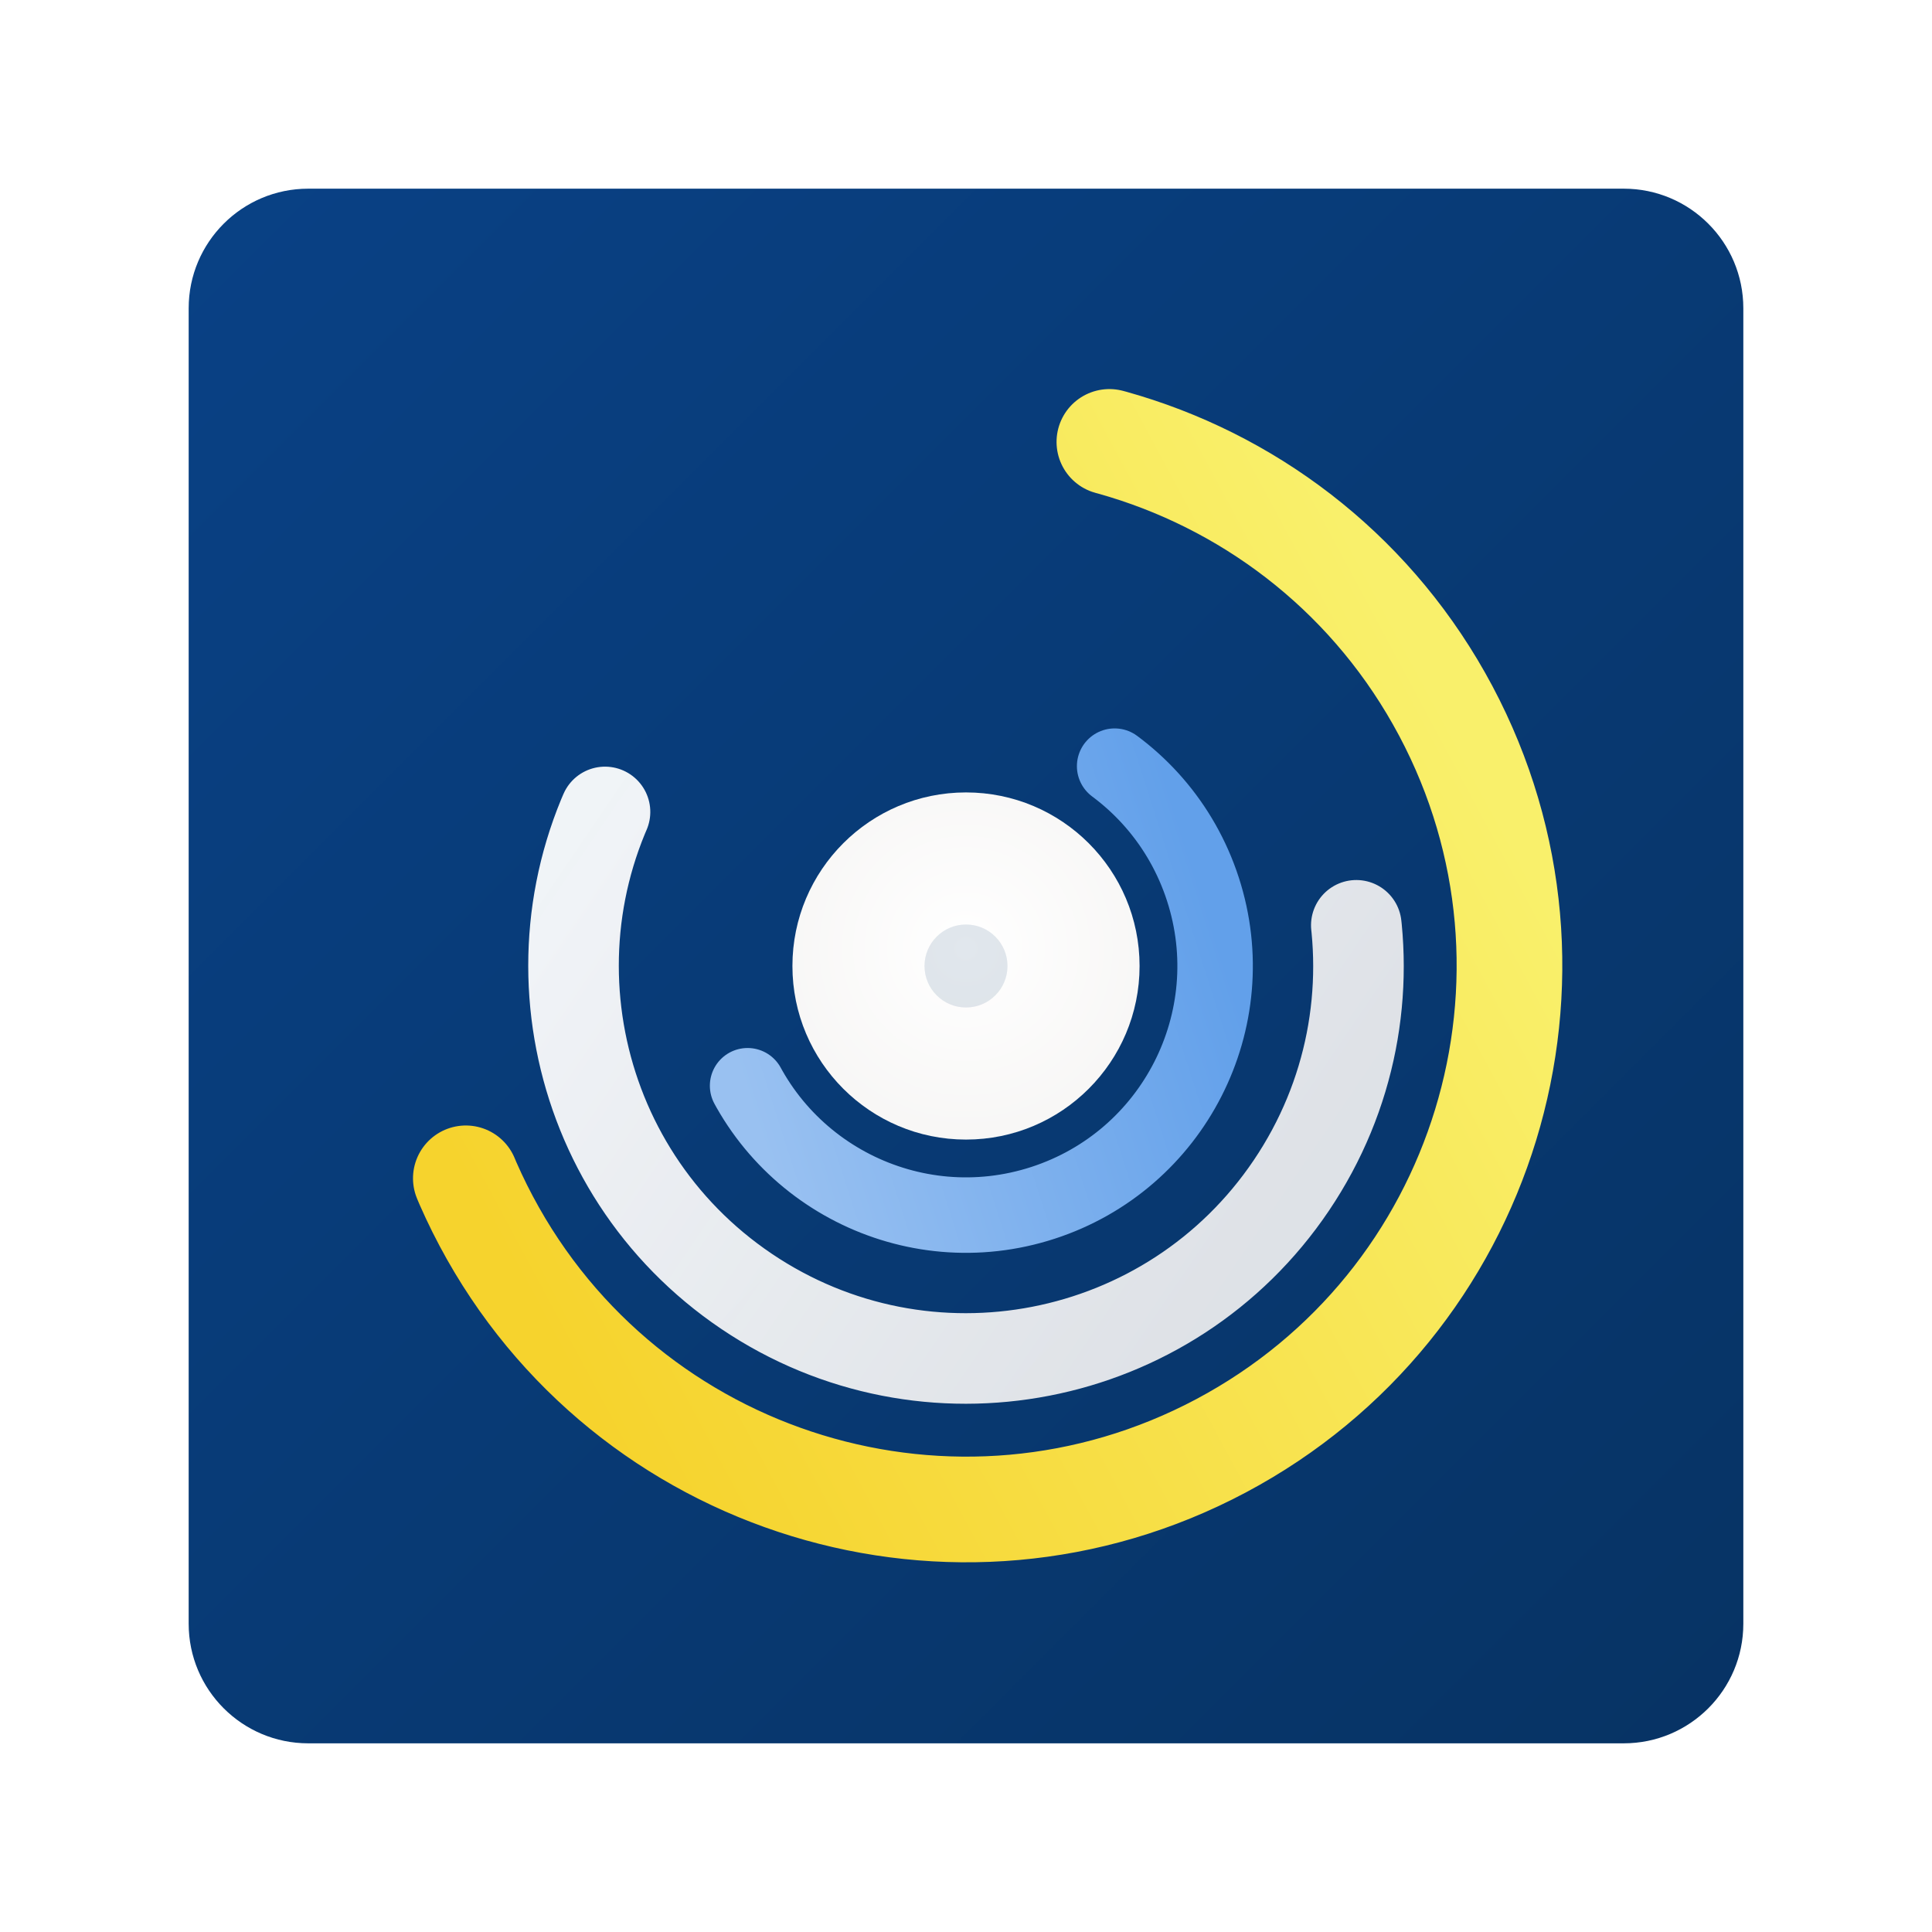
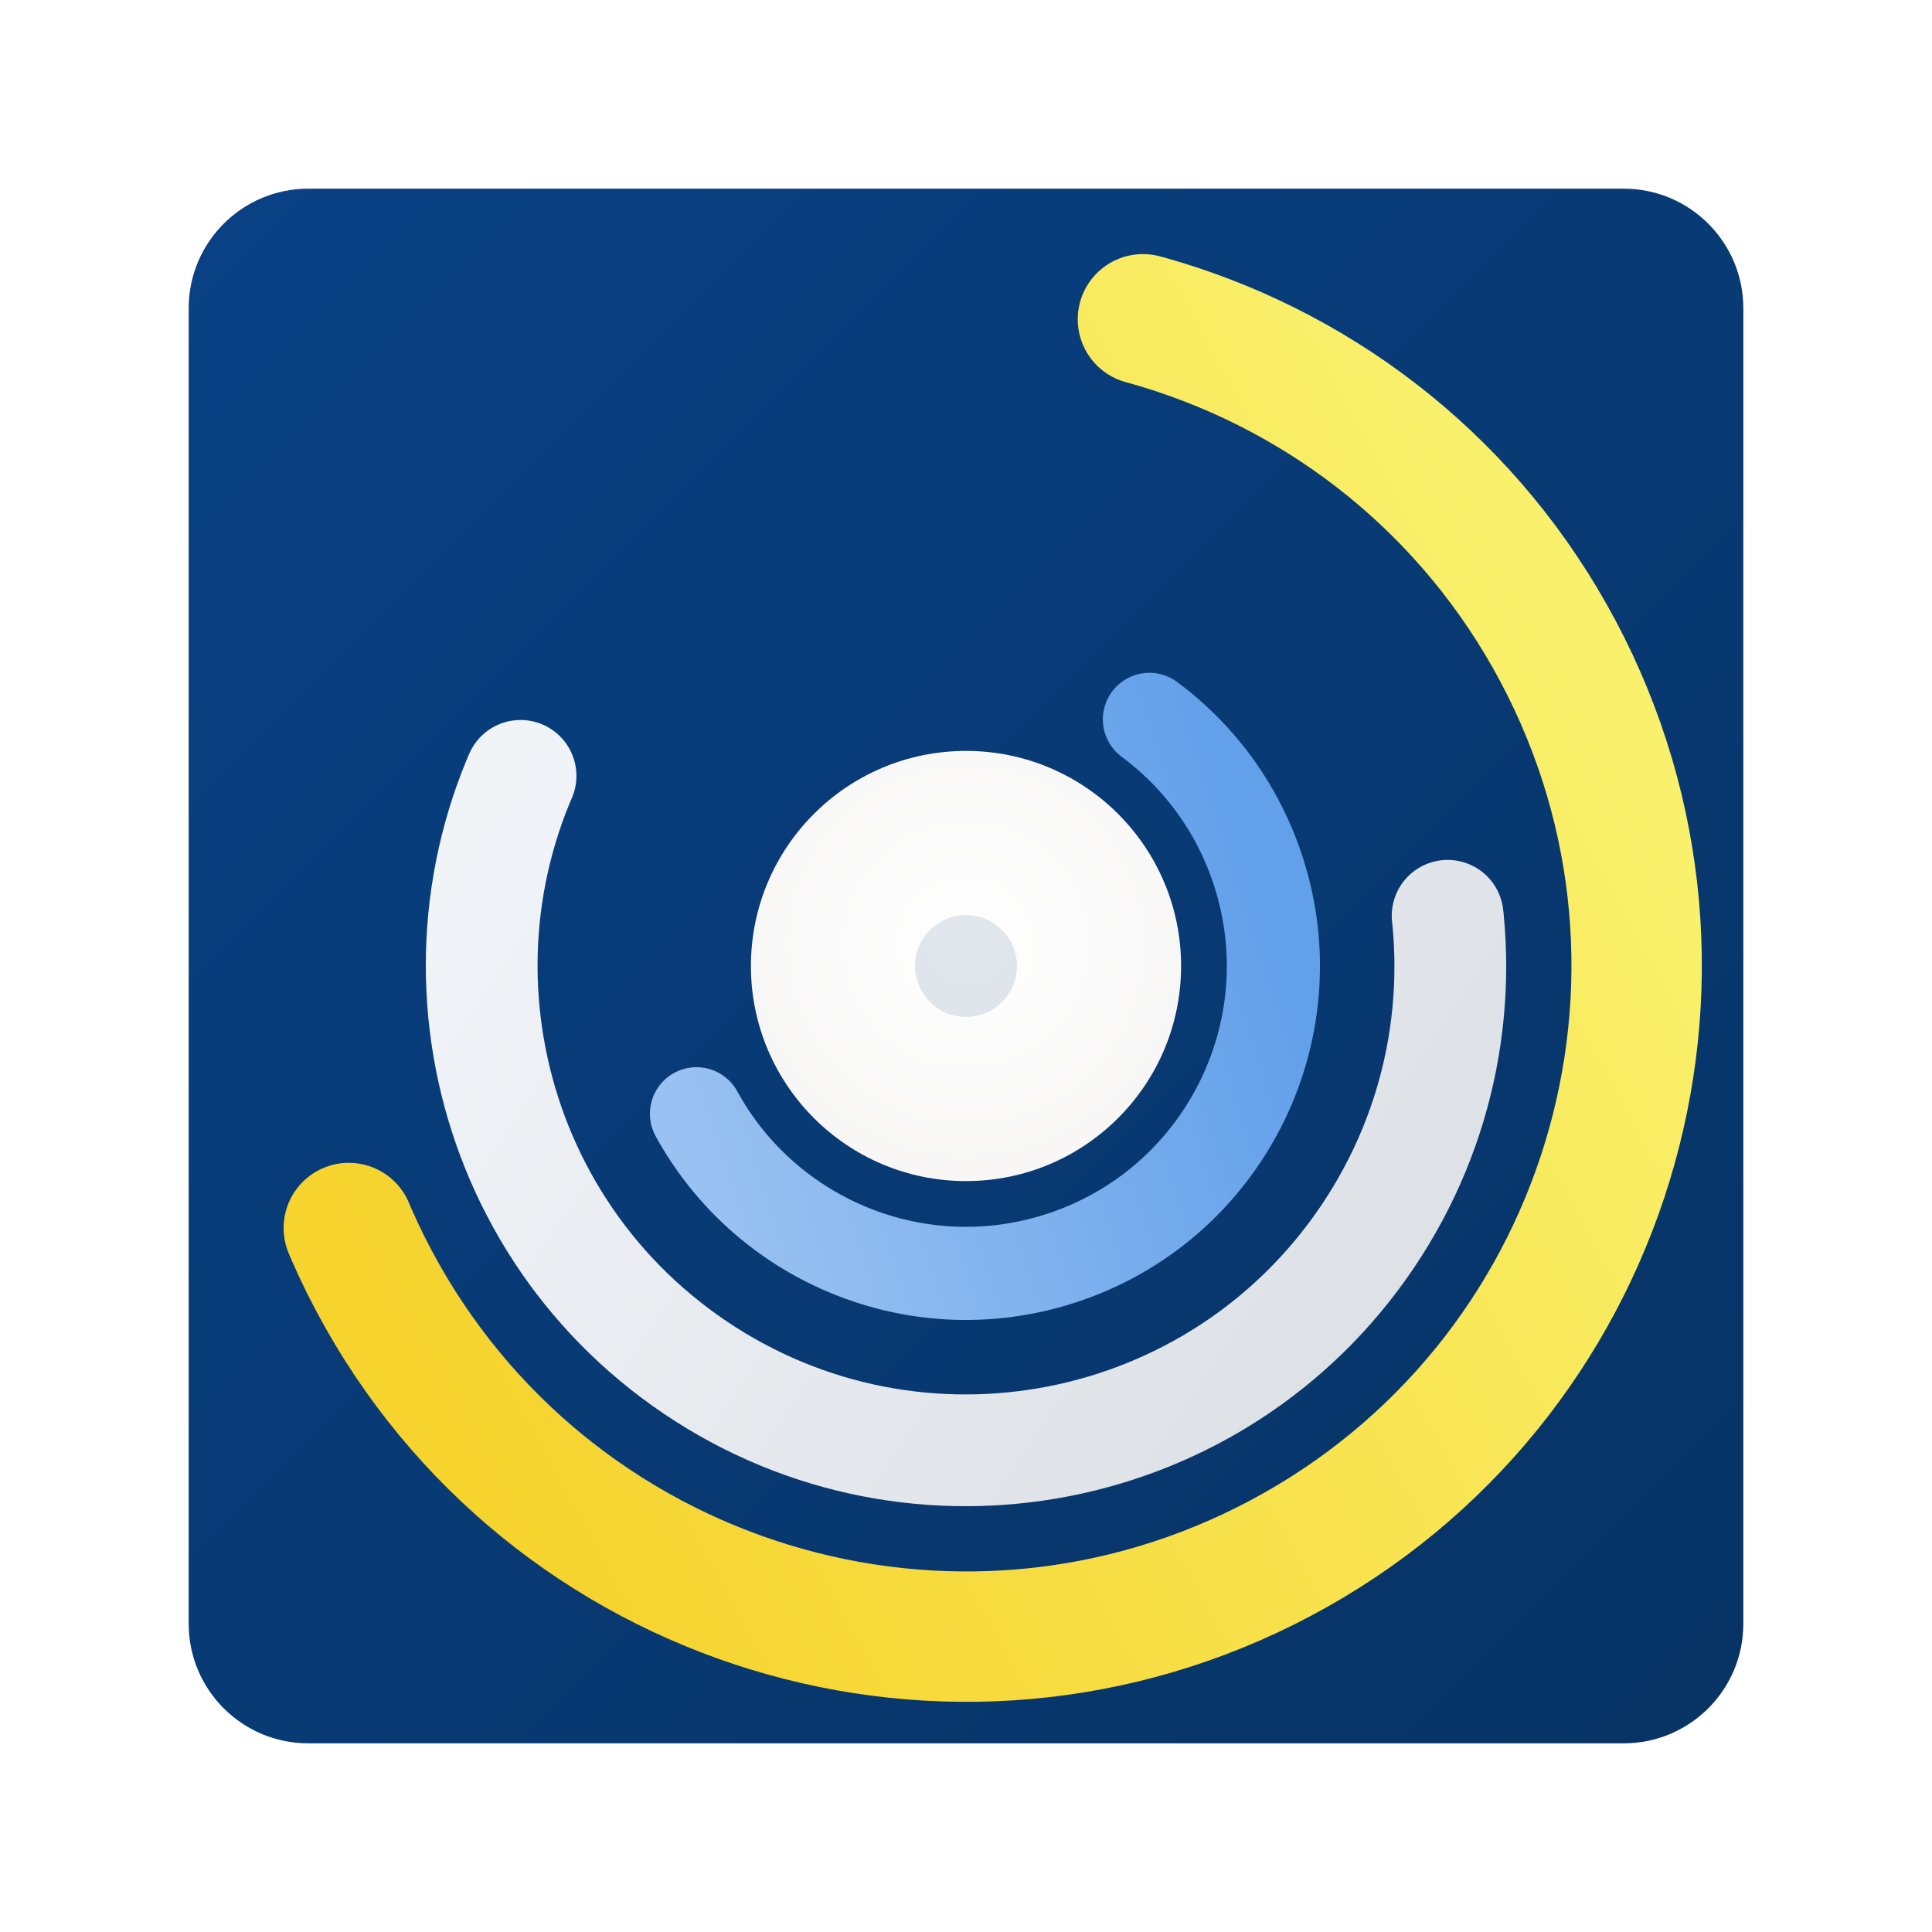
<svg xmlns="http://www.w3.org/2000/svg" width="1024" height="1024" viewBox="0 0 1024 1024">
  <defs>
    <linearGradient id="bgGradient" x1="0%" y1="0%" x2="100%" y2="100%">
      <stop offset="0%" stop-color="#094185" />
      <stop offset="100%" stop-color="#073364" />
    </linearGradient>
    <linearGradient id="waveGradient1" x1="0%" y1="50%" x2="100%" y2="50%">
      <stop offset="0%" stop-color="#f6d32d" />
      <stop offset="100%" stop-color="#f9f06b" />
    </linearGradient>
    <linearGradient id="waveGradient2" x1="0%" y1="50%" x2="100%" y2="50%">
      <stop offset="0%" stop-color="#ffffff" stop-opacity="0.94" />
      <stop offset="100%" stop-color="#f6f5f4" stop-opacity="0.9" />
    </linearGradient>
    <linearGradient id="waveGradient3" x1="0%" y1="50%" x2="100%" y2="50%">
      <stop offset="0%" stop-color="#99c1f1" />
      <stop offset="100%" stop-color="#62a0ea" />
    </linearGradient>
    <radialGradient id="coreGradient" cx="50%" cy="45%" r="65%">
      <stop offset="0%" stop-color="#ffffff" />
      <stop offset="100%" stop-color="#f6f5f4" />
    </radialGradient>
  </defs>
  <rect x="100" y="100" width="824" height="824" rx="63.385" fill="url(#bgGradient)" />
-   <g fill="none" stroke-linecap="round" transform="translate(512 512)">
+   <g fill="none" stroke-linecap="round" transform="translate(512 512) scale(1.234)">
    <circle r="288" stroke="url(#waveGradient1)" stroke-width="56" stroke-dasharray="1165 645" stroke-dashoffset="235" transform="rotate(-28)" />
    <circle r="208" stroke="url(#waveGradient2)" stroke-width="48" stroke-dasharray="760 548" stroke-dashoffset="146" transform="rotate(34)" />
    <circle r="132" stroke="url(#waveGradient3)" stroke-width="40" stroke-dasharray="472 358" stroke-dashoffset="82" transform="rotate(-18)" />
  </g>
-   <circle cx="512" cy="512" r="92" fill="url(#coreGradient)" />
-   <circle cx="512" cy="512" r="22" fill="#073364" fill-opacity="0.12" />
+   <circle cx="512" cy="512" r="114" fill="url(#coreGradient)" />
+   <circle cx="512" cy="512" r="27" fill="#073364" fill-opacity="0.12" />
</svg>
